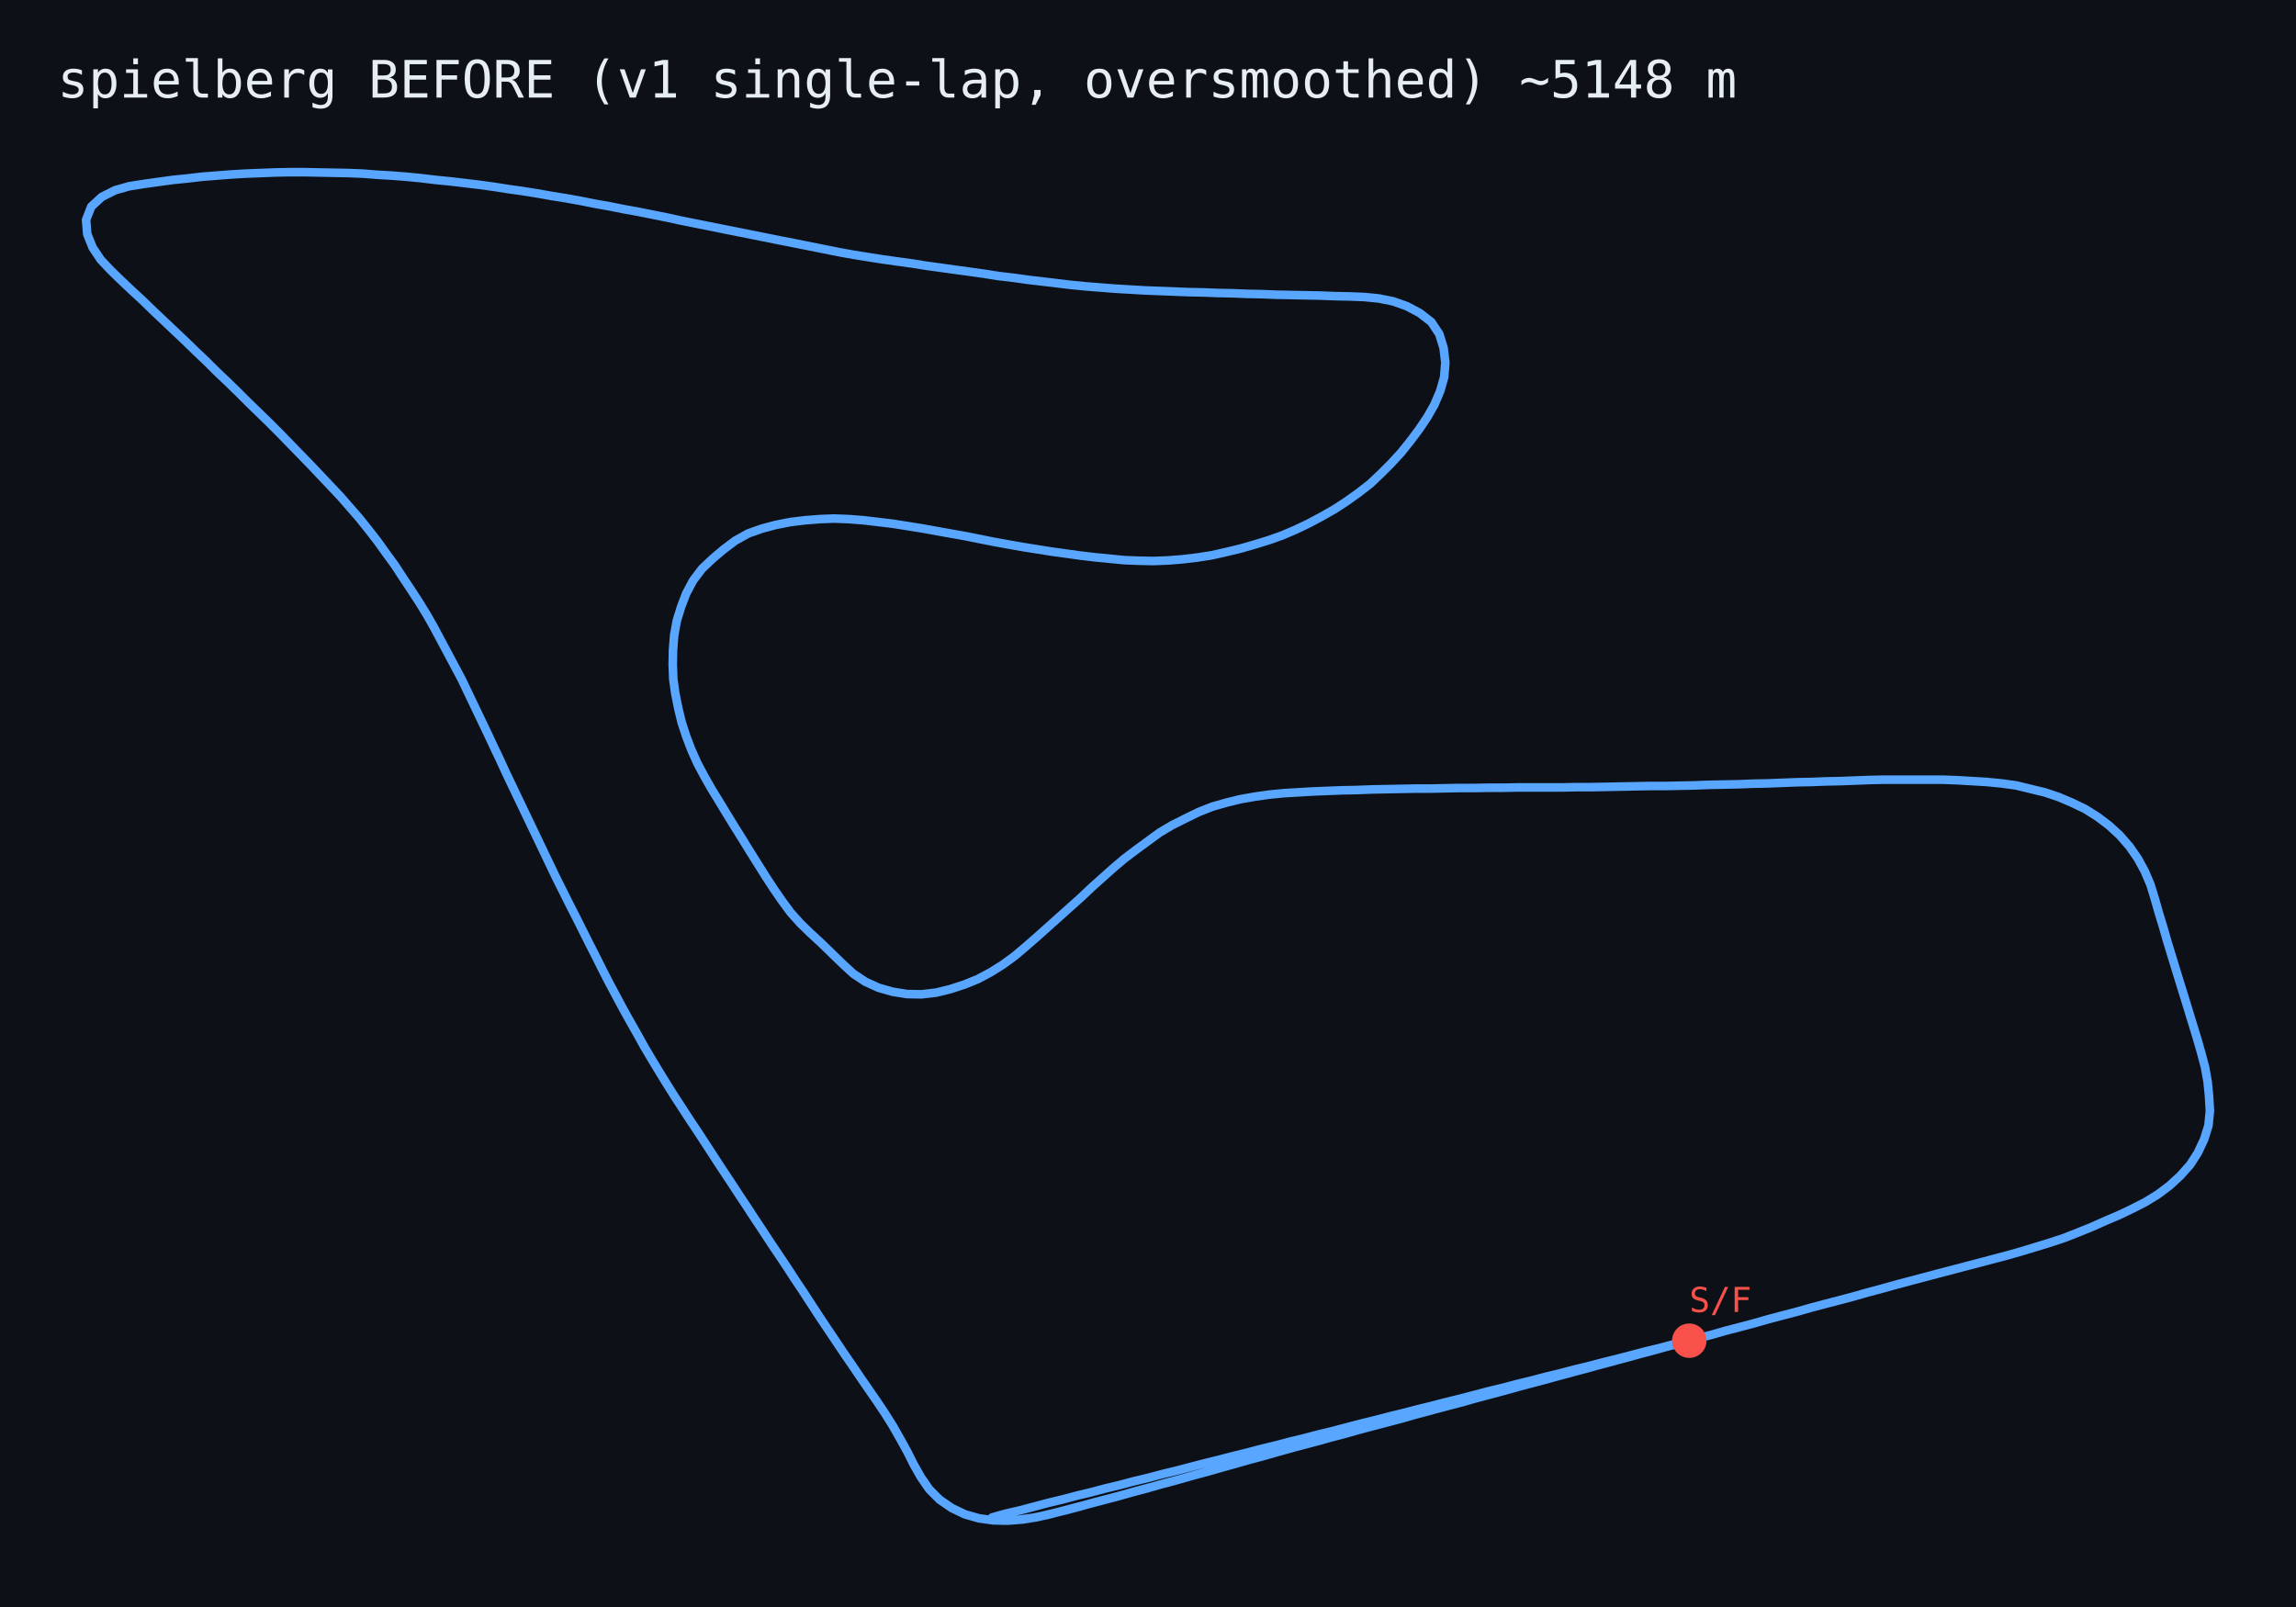
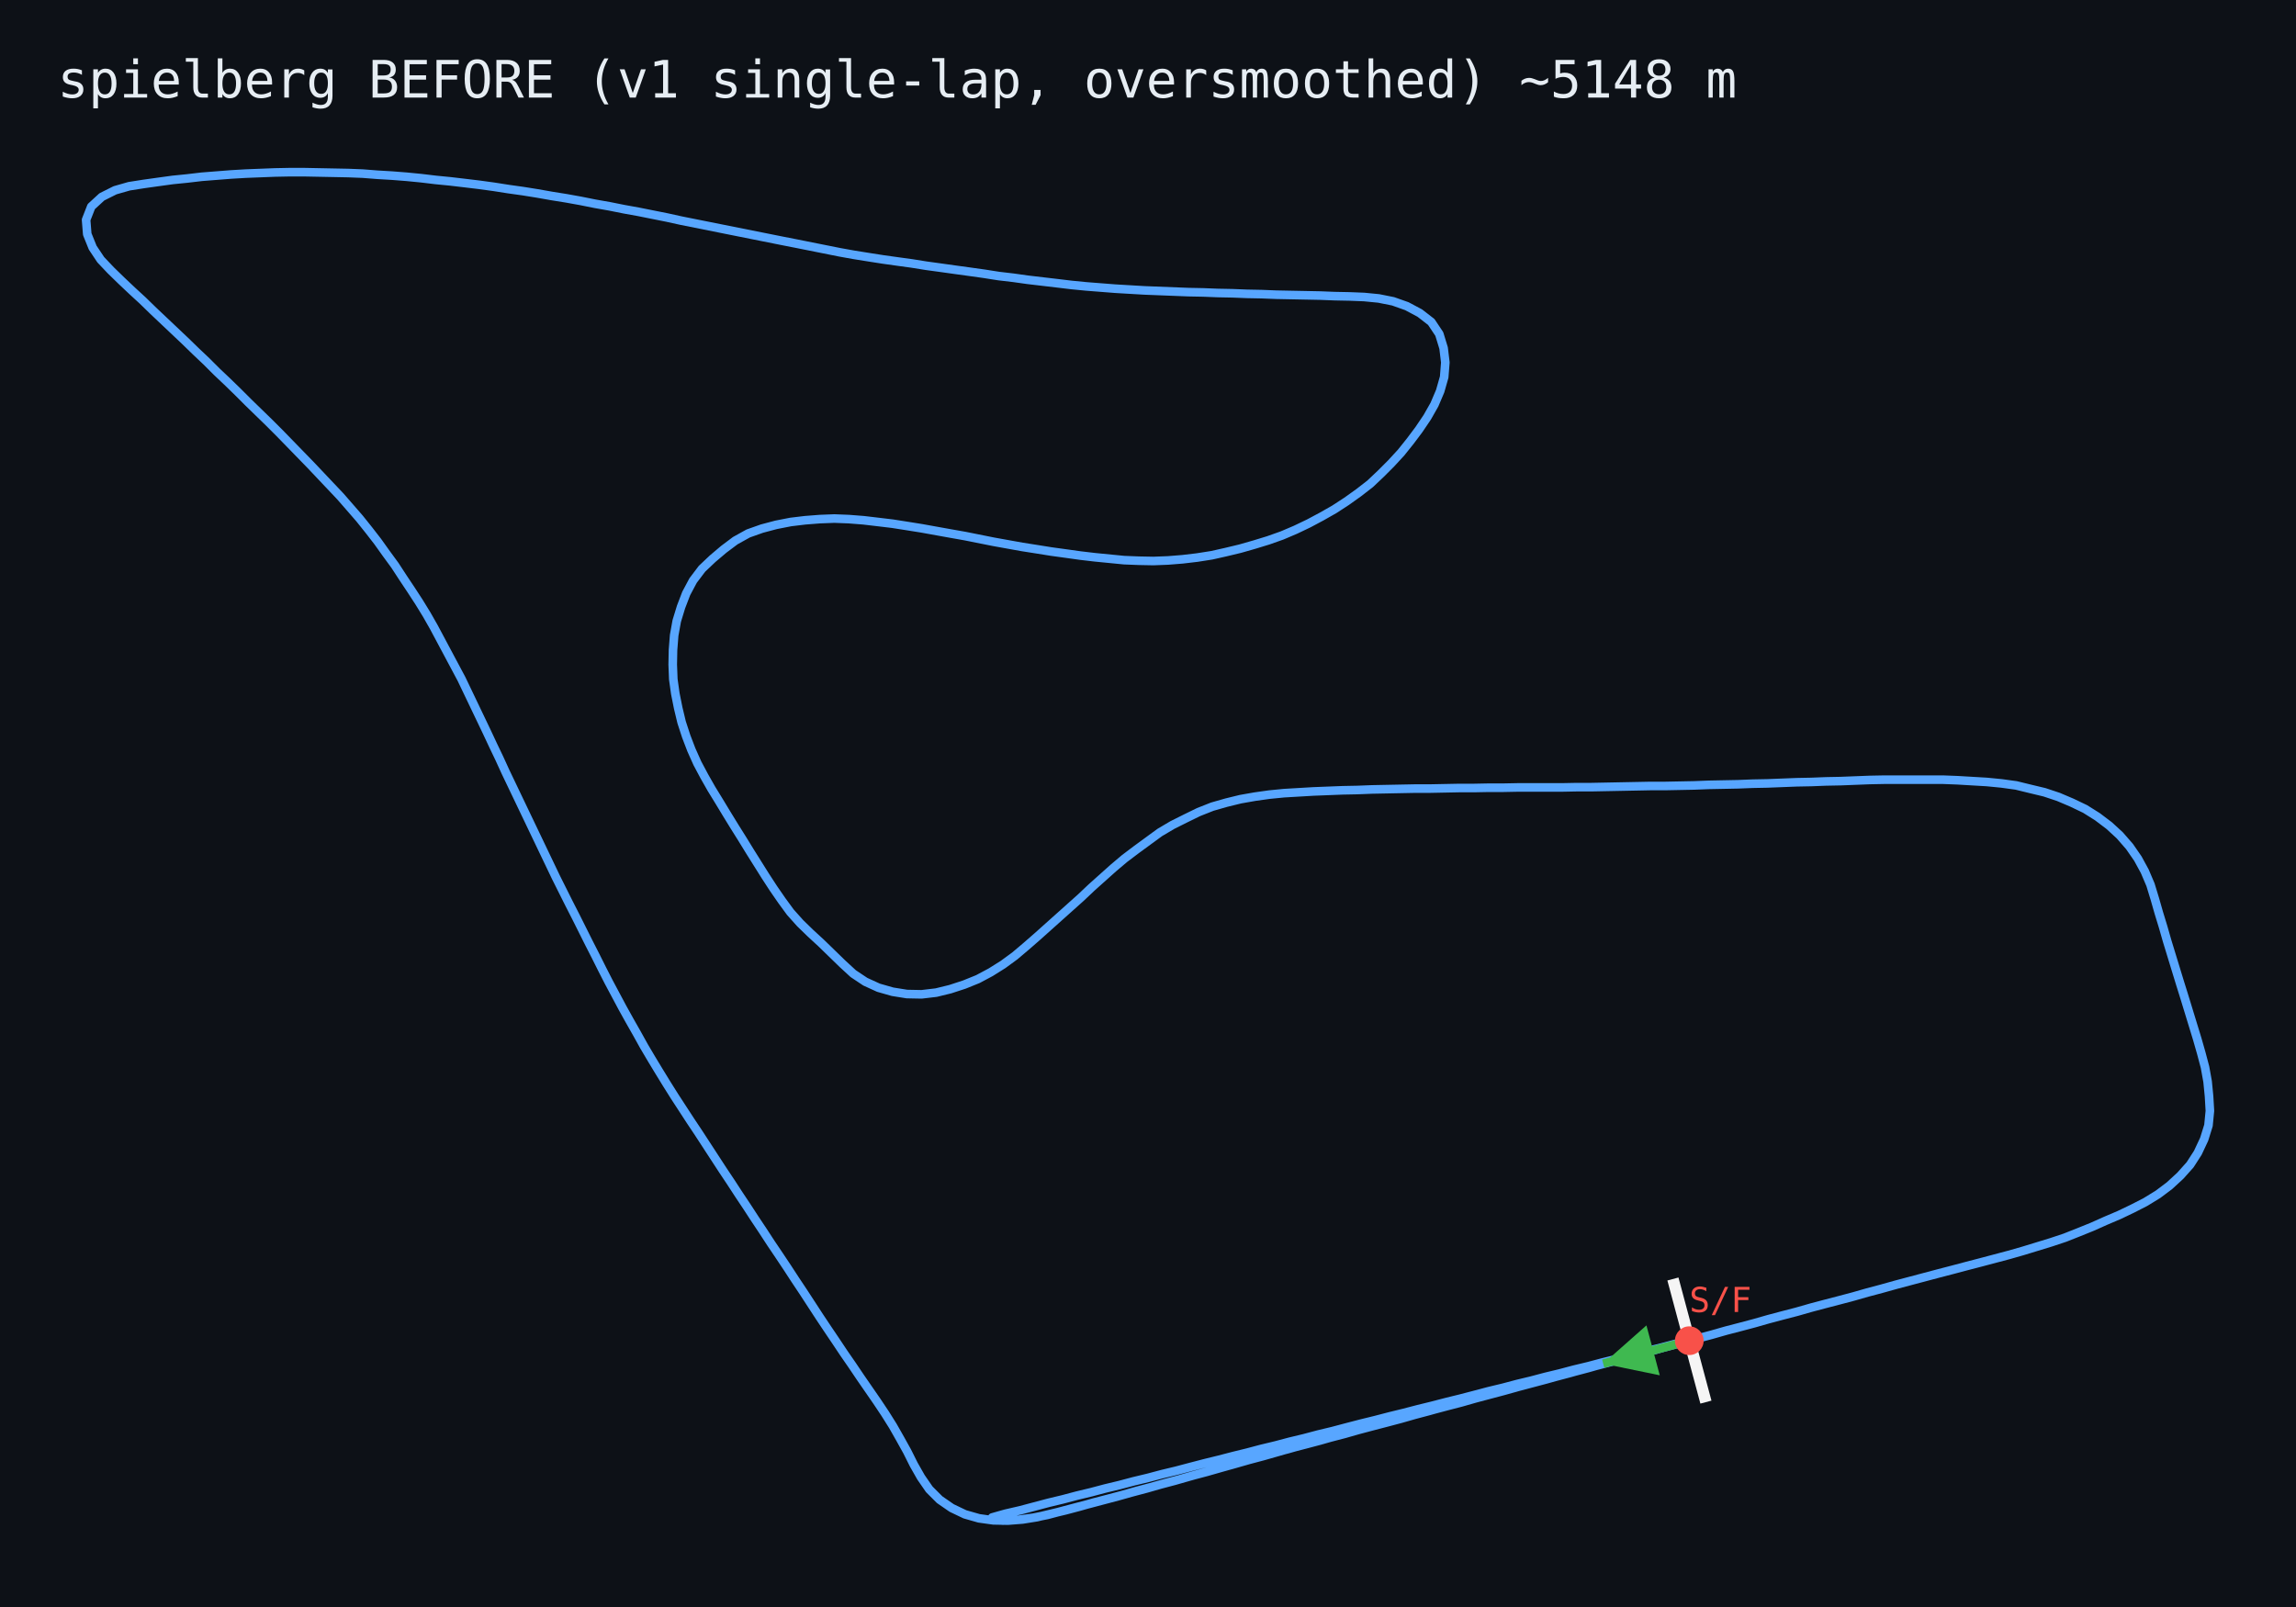
<svg xmlns="http://www.w3.org/2000/svg" width="800" height="560" viewBox="0 0 800 560">
+   <defs>
+     <marker id="arw" markerWidth="8" markerHeight="8" refX="6" refY="3" orient="auto">
+       <path d="M0,0 L6,3 L0,6 Z" fill="#3fb950" />
+     </marker>
+   </defs>
  <rect width="100%" height="100%" fill="#0d1117" />
  <text x="20" y="34" fill="#e6edf3" font-family="monospace" font-size="18">spielberg BEFORE (v1 single-lap, oversmoothed) ~5148 m</text>
  <path d="M588.6,467.2 L583.0,468.7 L578.1,470.0 L573.2,471.3 L568.3,472.7 L563.4,474.0 L558.4,475.3 L553.5,476.7 L548.6,478.0 L543.7,479.3 L538.7,480.7 L533.8,482.0 L528.9,483.3 L523.9,484.7 L519.0,486.0 L514.1,487.3 L509.2,488.7 L504.2,490.0 L499.3,491.3 L494.4,492.6 L489.4,494.0 L484.5,495.3 L479.6,496.6 L474.7,497.9 L469.7,499.3 L464.8,500.6 L459.9,502.0 L455.0,503.3 L450.0,504.6 L445.1,506.0 L440.2,507.4 L435.3,508.7 L430.4,510.1 L425.4,511.5 L420.5,512.9 L415.6,514.2 L410.7,515.6 L405.8,516.9 L400.8,518.3 L395.9,519.6 L391.0,521.0 L386.1,522.3 L381.1,523.6 L376.2,525.0 L371.3,526.3 L366.3,527.5 L361.3,528.7 L356.3,529.5 L351.2,529.9 L346.1,529.8 L341.1,529.1 L336.2,527.7 L331.6,525.5 L327.4,522.6 L323.8,519.0 L320.9,514.8 L318.4,510.4 L316.1,505.8 L313.6,501.3 L311.1,496.9 L308.4,492.6 L305.6,488.4 L302.7,484.2 L299.8,480.0 L296.9,475.7 L294.0,471.5 L291.2,467.3 L288.3,463.0 L285.5,458.8 L282.7,454.5 L279.9,450.2 L277.1,446.0 L274.3,441.7 L271.5,437.5 L268.6,433.2 L265.8,428.9 L263.0,424.7 L260.2,420.4 L257.4,416.2 L254.6,411.9 L251.8,407.7 L249.0,403.4 L246.2,399.1 L243.4,394.8 L240.6,390.6 L237.8,386.3 L235.0,382.0 L232.3,377.7 L229.6,373.3 L227.0,369.0 L224.4,364.6 L221.9,360.1 L219.4,355.7 L216.9,351.2 L214.5,346.7 L212.1,342.2 L209.8,337.7 L207.5,333.1 L205.2,328.6 L202.9,324.0 L200.6,319.4 L198.3,314.9 L196.0,310.3 L193.7,305.7 L191.5,301.1 L189.3,296.5 L187.1,291.9 L184.9,287.3 L182.7,282.7 L180.5,278.1 L178.3,273.5 L176.1,268.9 L174.0,264.3 L171.8,259.7 L169.6,255.0 L167.4,250.4 L165.2,245.8 L163.0,241.2 L160.8,236.6 L158.4,232.1 L156.0,227.6 L153.6,223.1 L151.2,218.6 L148.7,214.2 L146.0,209.8 L143.2,205.5 L140.4,201.3 L137.6,197.0 L134.6,192.9 L131.6,188.7 L128.5,184.7 L125.3,180.7 L122.0,176.9 L118.6,173.0 L115.1,169.3 L111.6,165.6 L108.1,161.9 L104.5,158.2 L101.0,154.6 L97.4,150.9 L93.8,147.3 L90.1,143.7 L86.5,140.2 L82.9,136.6 L79.2,133.0 L75.5,129.5 L71.9,125.9 L68.2,122.4 L64.5,118.8 L60.8,115.3 L57.1,111.8 L53.4,108.3 L49.7,104.7 L46.0,101.3 L42.3,97.8 L38.6,94.2 L35.1,90.5 L32.3,86.3 L30.4,81.6 L30.0,76.6 L31.8,72.0 L35.5,68.6 L40.1,66.3 L45.0,64.9 L50.1,64.1 L55.1,63.4 L60.2,62.7 L65.2,62.2 L70.3,61.6 L75.4,61.2 L80.5,60.8 L85.6,60.5 L90.7,60.3 L95.8,60.1 L100.9,60.0 L106.0,60.0 L111.1,60.1 L116.2,60.2 L121.3,60.3 L126.4,60.5 L131.5,60.9 L136.6,61.2 L141.7,61.6 L146.8,62.1 L151.8,62.7 L156.9,63.2 L162.0,63.8 L167.0,64.4 L172.1,65.1 L177.2,65.9 L182.2,66.6 L187.2,67.4 L192.3,68.3 L197.3,69.1 L202.3,70.0 L207.3,71.0 L212.4,71.9 L217.4,72.9 L222.4,73.8 L227.4,74.8 L232.4,75.8 L237.4,76.9 L242.4,77.9 L247.4,78.9 L252.4,79.9 L257.4,80.9 L262.4,81.9 L267.4,82.9 L272.4,83.9 L277.5,84.9 L282.5,85.9 L287.5,86.9 L292.5,87.9 L297.5,88.8 L302.5,89.6 L307.6,90.4 L312.6,91.1 L317.7,91.8 L322.7,92.6 L327.8,93.3 L332.8,94.0 L337.9,94.7 L342.9,95.4 L348.0,96.2 L353.1,96.8 L358.1,97.5 L363.2,98.1 L368.3,98.7 L373.3,99.3 L378.4,99.8 L383.5,100.2 L388.6,100.6 L393.7,100.9 L398.8,101.2 L403.9,101.4 L409.0,101.6 L414.1,101.8 L419.2,101.9 L424.3,102.1 L429.4,102.2 L434.5,102.4 L439.6,102.5 L444.7,102.7 L449.8,102.8 L454.9,102.9 L460.0,103.0 L465.1,103.2 L470.2,103.3 L475.3,103.5 L480.4,104.0 L485.4,105.0 L490.2,106.7 L494.7,109.1 L498.7,112.2 L501.5,116.4 L503.0,121.3 L503.6,126.3 L503.2,131.4 L501.8,136.3 L499.8,141.0 L497.3,145.4 L494.4,149.7 L491.4,153.7 L488.2,157.7 L484.7,161.5 L481.1,165.1 L477.4,168.6 L473.4,171.7 L469.2,174.7 L464.9,177.5 L460.5,180.0 L456.0,182.4 L451.4,184.6 L446.7,186.6 L441.9,188.3 L437.0,189.8 L432.1,191.2 L427.1,192.4 L422.2,193.5 L417.1,194.3 L412.0,194.9 L407.0,195.3 L401.9,195.5 L396.8,195.4 L391.7,195.2 L386.6,194.7 L381.5,194.2 L376.4,193.6 L371.4,192.9 L366.3,192.2 L361.3,191.4 L356.2,190.6 L351.2,189.7 L346.2,188.8 L341.2,187.8 L336.2,186.8 L331.1,185.9 L326.1,185.0 L321.1,184.1 L316.1,183.3 L311.0,182.5 L306.0,181.9 L300.9,181.3 L295.8,180.9 L290.7,180.7 L285.6,180.9 L280.5,181.3 L275.5,181.9 L270.4,182.9 L265.5,184.2 L260.7,185.9 L256.2,188.4 L252.2,191.4 L248.3,194.7 L244.6,198.2 L241.5,202.3 L239.1,206.8 L237.3,211.5 L235.8,216.4 L234.9,221.4 L234.5,226.5 L234.4,231.6 L234.6,236.7 L235.3,241.7 L236.3,246.7 L237.5,251.7 L239.1,256.6 L240.9,261.3 L243.0,266.0 L245.4,270.5 L247.9,274.9 L250.6,279.3 L253.2,283.6 L255.9,288.0 L258.6,292.3 L261.3,296.7 L264.0,301.0 L266.7,305.3 L269.5,309.6 L272.4,313.8 L275.4,317.9 L278.8,321.7 L282.4,325.2 L286.2,328.7 L289.9,332.3 L293.5,335.8 L297.3,339.3 L301.5,342.1 L306.1,344.2 L311.0,345.6 L316.0,346.4 L321.1,346.5 L326.2,345.9 L331.1,344.7 L336.0,343.1 L340.7,341.2 L345.2,338.8 L349.5,336.1 L353.6,333.1 L357.5,329.8 L361.4,326.4 L365.2,323.0 L369.0,319.6 L372.8,316.2 L376.6,312.8 L380.3,309.3 L384.1,305.9 L387.9,302.5 L391.8,299.2 L395.9,296.1 L400.0,293.1 L404.1,290.1 L408.5,287.5 L413.1,285.2 L417.6,283.0 L422.4,281.1 L427.3,279.7 L432.2,278.5 L437.3,277.6 L442.3,276.9 L447.4,276.4 L452.5,276.1 L457.6,275.8 L462.7,275.6 L467.8,275.4 L472.9,275.3 L478.0,275.1 L483.1,275.0 L488.2,274.9 L493.3,274.8 L498.4,274.8 L503.5,274.7 L508.6,274.6 L513.7,274.6 L518.8,274.5 L523.9,274.5 L529.0,274.4 L534.1,274.4 L539.2,274.4 L544.4,274.4 L549.5,274.3 L554.6,274.3 L559.7,274.2 L564.8,274.1 L569.9,274.0 L575.0,273.9 L580.1,273.9 L585.2,273.8 L590.3,273.7 L595.4,273.5 L600.5,273.4 L605.6,273.3 L610.7,273.1 L615.8,273.0 L620.9,272.8 L626.0,272.6 L631.1,272.5 L636.2,272.3 L641.3,272.2 L646.4,272.0 L651.5,271.8 L656.6,271.7 L661.7,271.7 L666.8,271.7 L671.9,271.7 L677.0,271.7 L682.1,271.9 L687.2,272.2 L692.3,272.5 L697.4,273.0 L702.5,273.7 L707.4,274.9 L712.4,276.1 L717.2,277.7 L721.9,279.7 L726.5,281.9 L730.8,284.6 L734.9,287.7 L738.6,291.1 L742.0,295.0 L744.9,299.2 L747.3,303.6 L749.3,308.3 L750.8,313.2 L752.2,318.1 L753.7,323.0 L755.1,327.9 L756.6,332.8 L758.1,337.7 L759.6,342.6 L761.1,347.4 L762.6,352.3 L764.1,357.2 L765.6,362.1 L767.0,367.0 L768.3,371.9 L769.2,376.9 L769.7,382.0 L770.0,387.1 L769.5,392.2 L768.0,397.0 L765.8,401.7 L763.1,405.9 L759.7,409.7 L755.9,413.2 L751.9,416.2 L747.5,418.9 L743.0,421.2 L738.4,423.4 L733.7,425.4 L729.0,427.5 L724.3,429.4 L719.5,431.3 L714.7,432.9 L709.8,434.4 L704.9,435.9 L700.0,437.3 L695.1,438.6 L690.2,439.9 L685.2,441.2 L680.3,442.5 L675.3,443.8 L670.4,445.1 L665.5,446.4 L660.6,447.7 L655.6,449.1 L650.7,450.4 L645.8,451.8 L640.9,453.1 L635.9,454.4 L631.0,455.7 L626.1,457.1 L621.1,458.4 L616.2,459.7 L611.3,461.1 L606.4,462.4 L601.4,463.7 L596.5,465.1 L591.6,466.4 L586.6,467.7 L581.7,469.0 L576.8,470.4 L571.9,471.7 L566.9,473.0 L562.0,474.4 L557.1,475.7 L552.1,477.0 L547.2,478.4 L542.3,479.7 L537.4,481.0 L532.4,482.3 L527.5,483.7 L522.6,485.0 L517.6,486.3 L512.7,487.7 L507.8,489.0 L502.9,490.3 L497.9,491.7 L493.0,493.0 L488.1,494.4 L483.2,495.7 L478.2,497.0 L473.3,498.3 L468.4,499.7 L463.4,501.0 L458.5,502.3 L453.6,503.6 L448.7,505.0 L443.7,506.3 L438.8,507.7 L433.9,509.1 L429.0,510.5 L424.1,511.8 L419.2,513.2 L414.2,514.6 L409.3,516.0 L404.4,517.3 L399.5,518.7 L394.6,520.0 L389.6,521.4 L384.7,522.7 L379.8,524.0 L374.8,525.3 L369.9,526.6 L365.0,527.9 L360.0,528.9 L354.9,529.6 L349.5,529.9 L345.2,529.6 L345.7,528.8 L350.3,527.5 L355.5,526.3 L360.4,525.0 L365.3,523.7 L370.3,522.5 L375.2,521.2 L380.2,520.0 L385.1,518.7 L390.1,517.5 L395.0,516.2 L400.0,515.0 L404.9,513.7 L409.9,512.5 L414.8,511.2 L419.8,509.9 L424.7,508.7 L429.7,507.4 L434.6,506.2 L439.5,504.9 L444.5,503.7 L449.4,502.4 L454.4,501.2 L459.3,499.9 L464.3,498.7 L469.2,497.4 L474.2,496.1 L479.1,494.9 L484.1,493.6 L489.0,492.4 L494.0,491.1 L498.9,489.9 L503.9,488.6 L508.8,487.4 L513.8,486.1 L518.7,484.8 L523.7,483.6 L528.6,482.3 L533.6,481.1 L538.5,479.8 L543.5,478.6 L548.4,477.3 L553.4,476.1 L558.3,474.8 L563.2,473.6 L568.2,472.3 L573.1,471.0 L578.1,469.8 L583.0,468.5 L588.6,467.1 L591.8,466.3 Z" fill="none" stroke="#58a6ff" stroke-width="3" stroke-linejoin="round" />
-   <circle cx="588.6" cy="467.2" r="6" fill="#f85149" />
+   <line x1="594.4" y1="488.6" x2="582.9" y2="445.7" stroke="#f5f5f5" stroke-width="4" />
+   <line x1="588.6" y1="467.2" x2="558.6" y2="475.2" stroke="#3fb950" stroke-width="3" marker-end="url(#arw)" />
+   <circle cx="588.6" cy="467.2" r="5" fill="#f85149" />
  <text x="588.6" y="457.2" fill="#f85149" font-family="monospace" font-size="12">S/F</text>
</svg>
